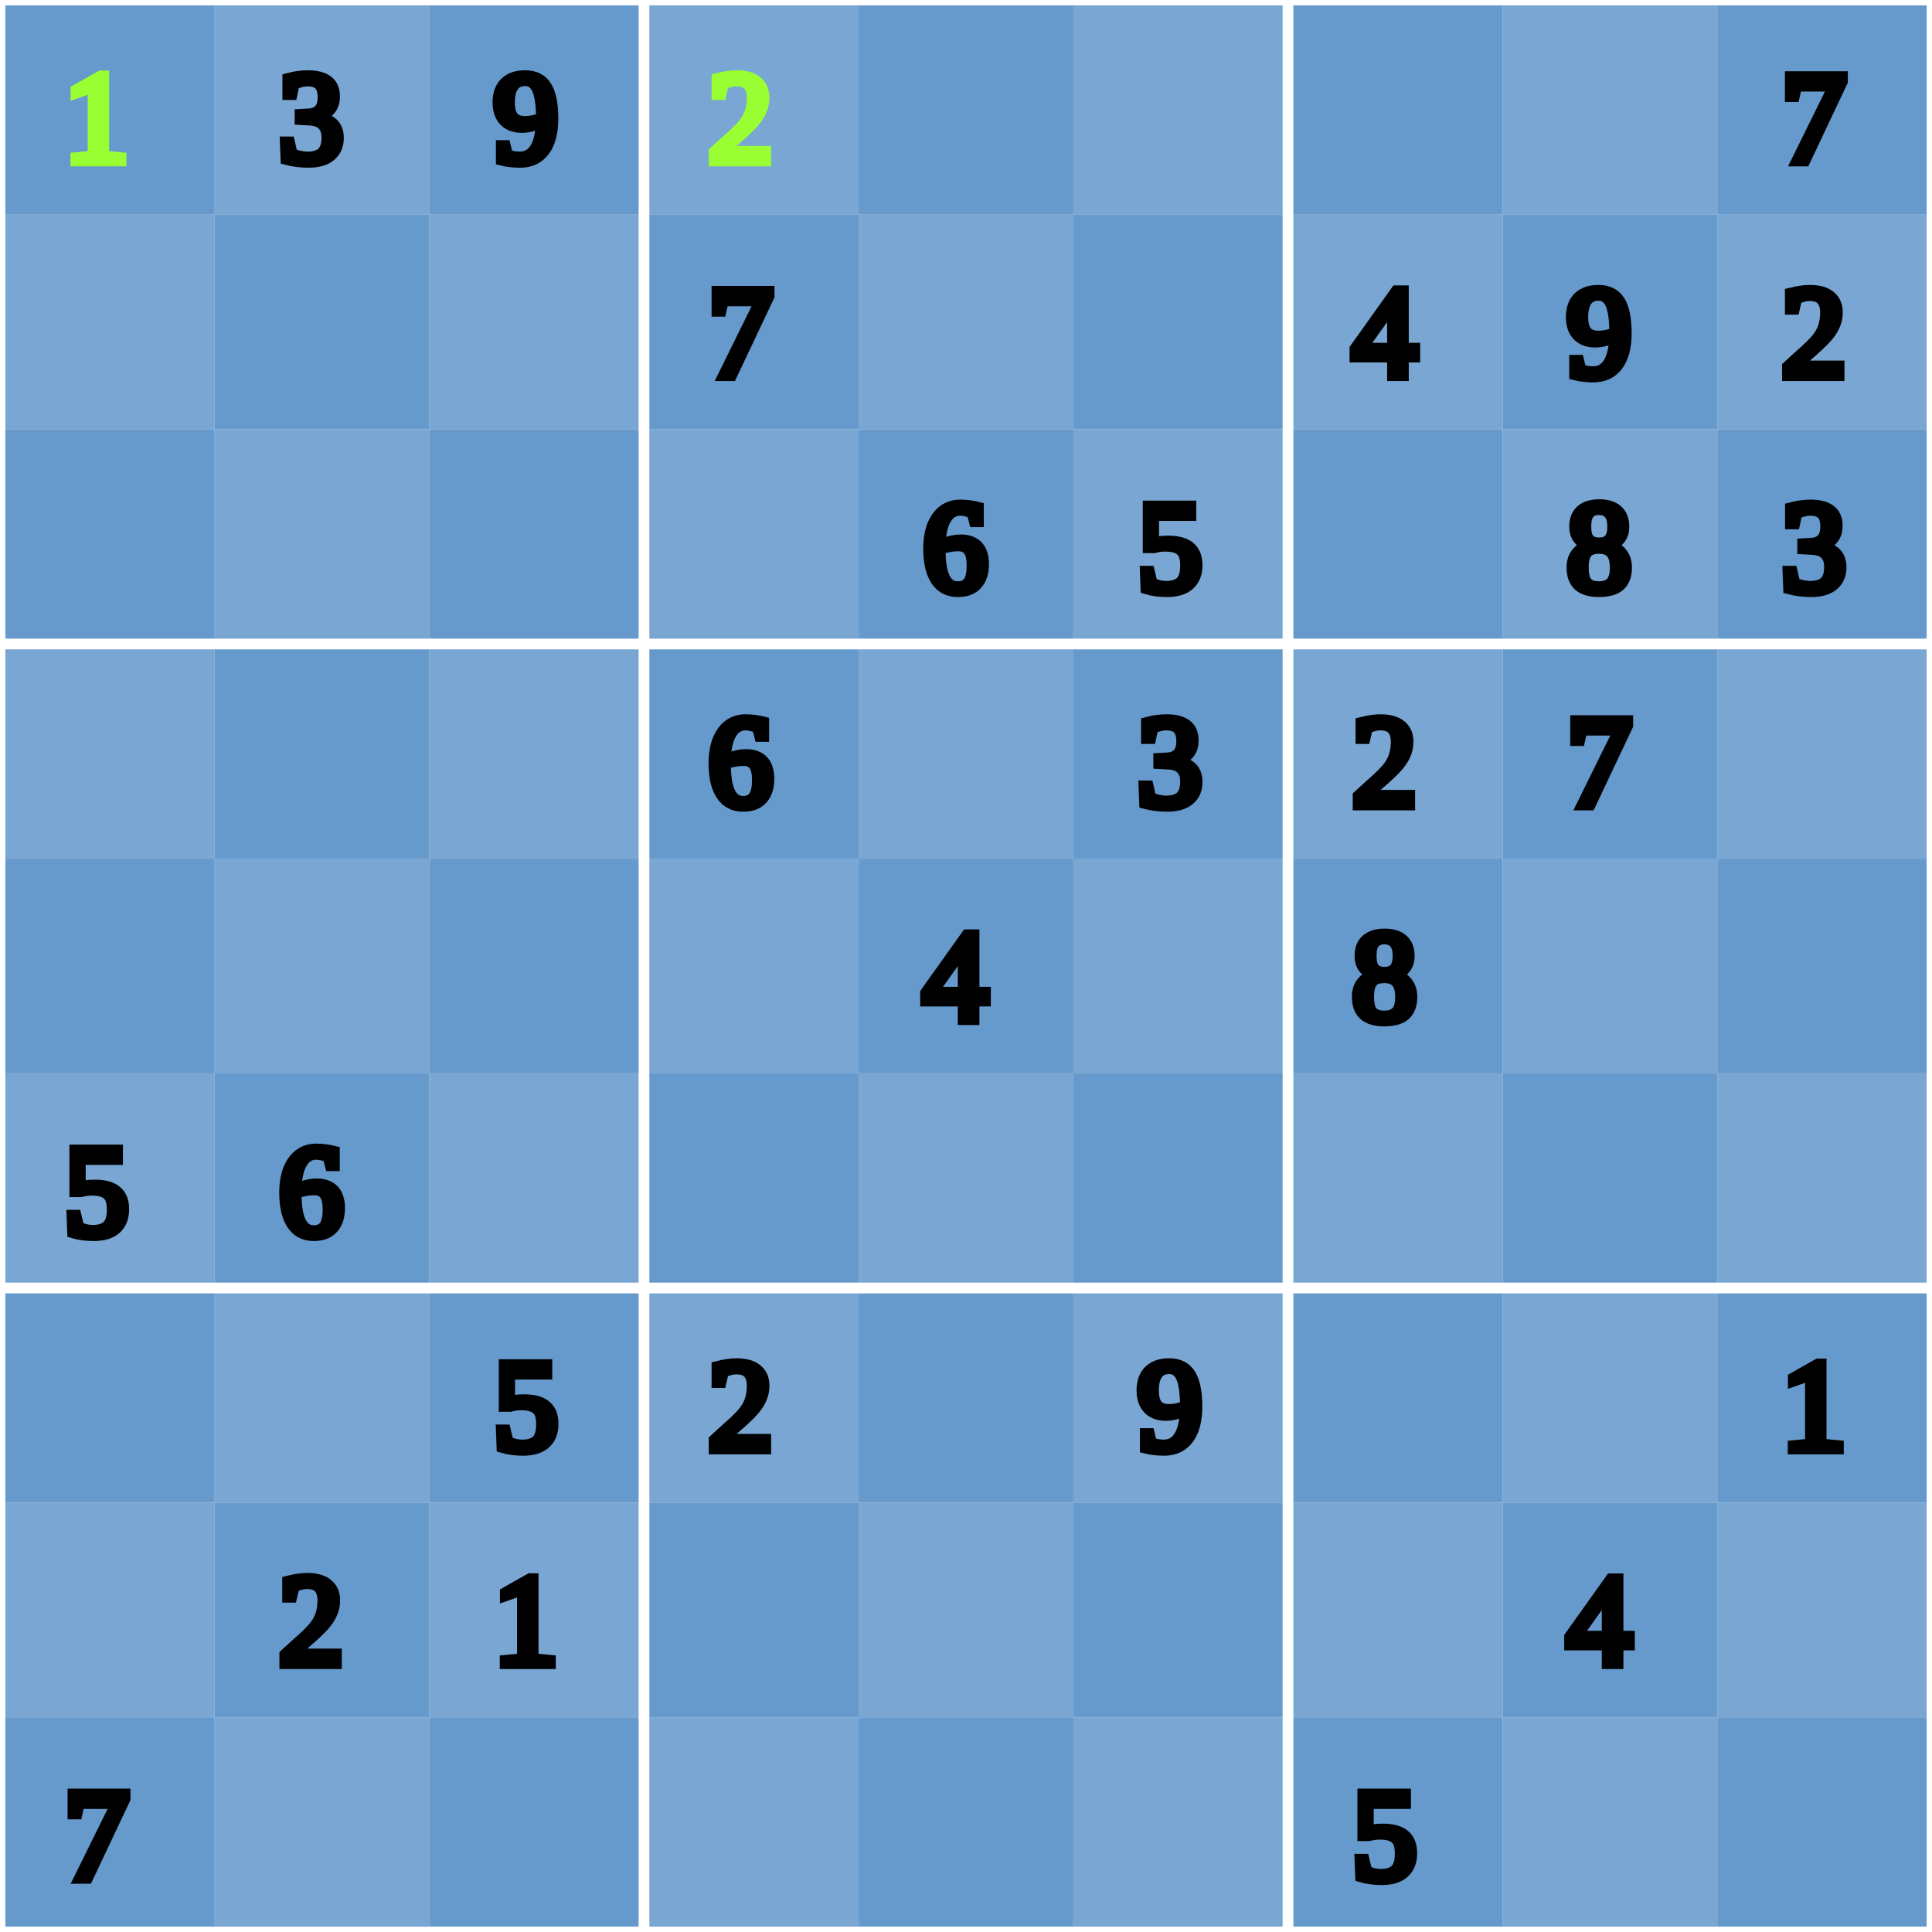
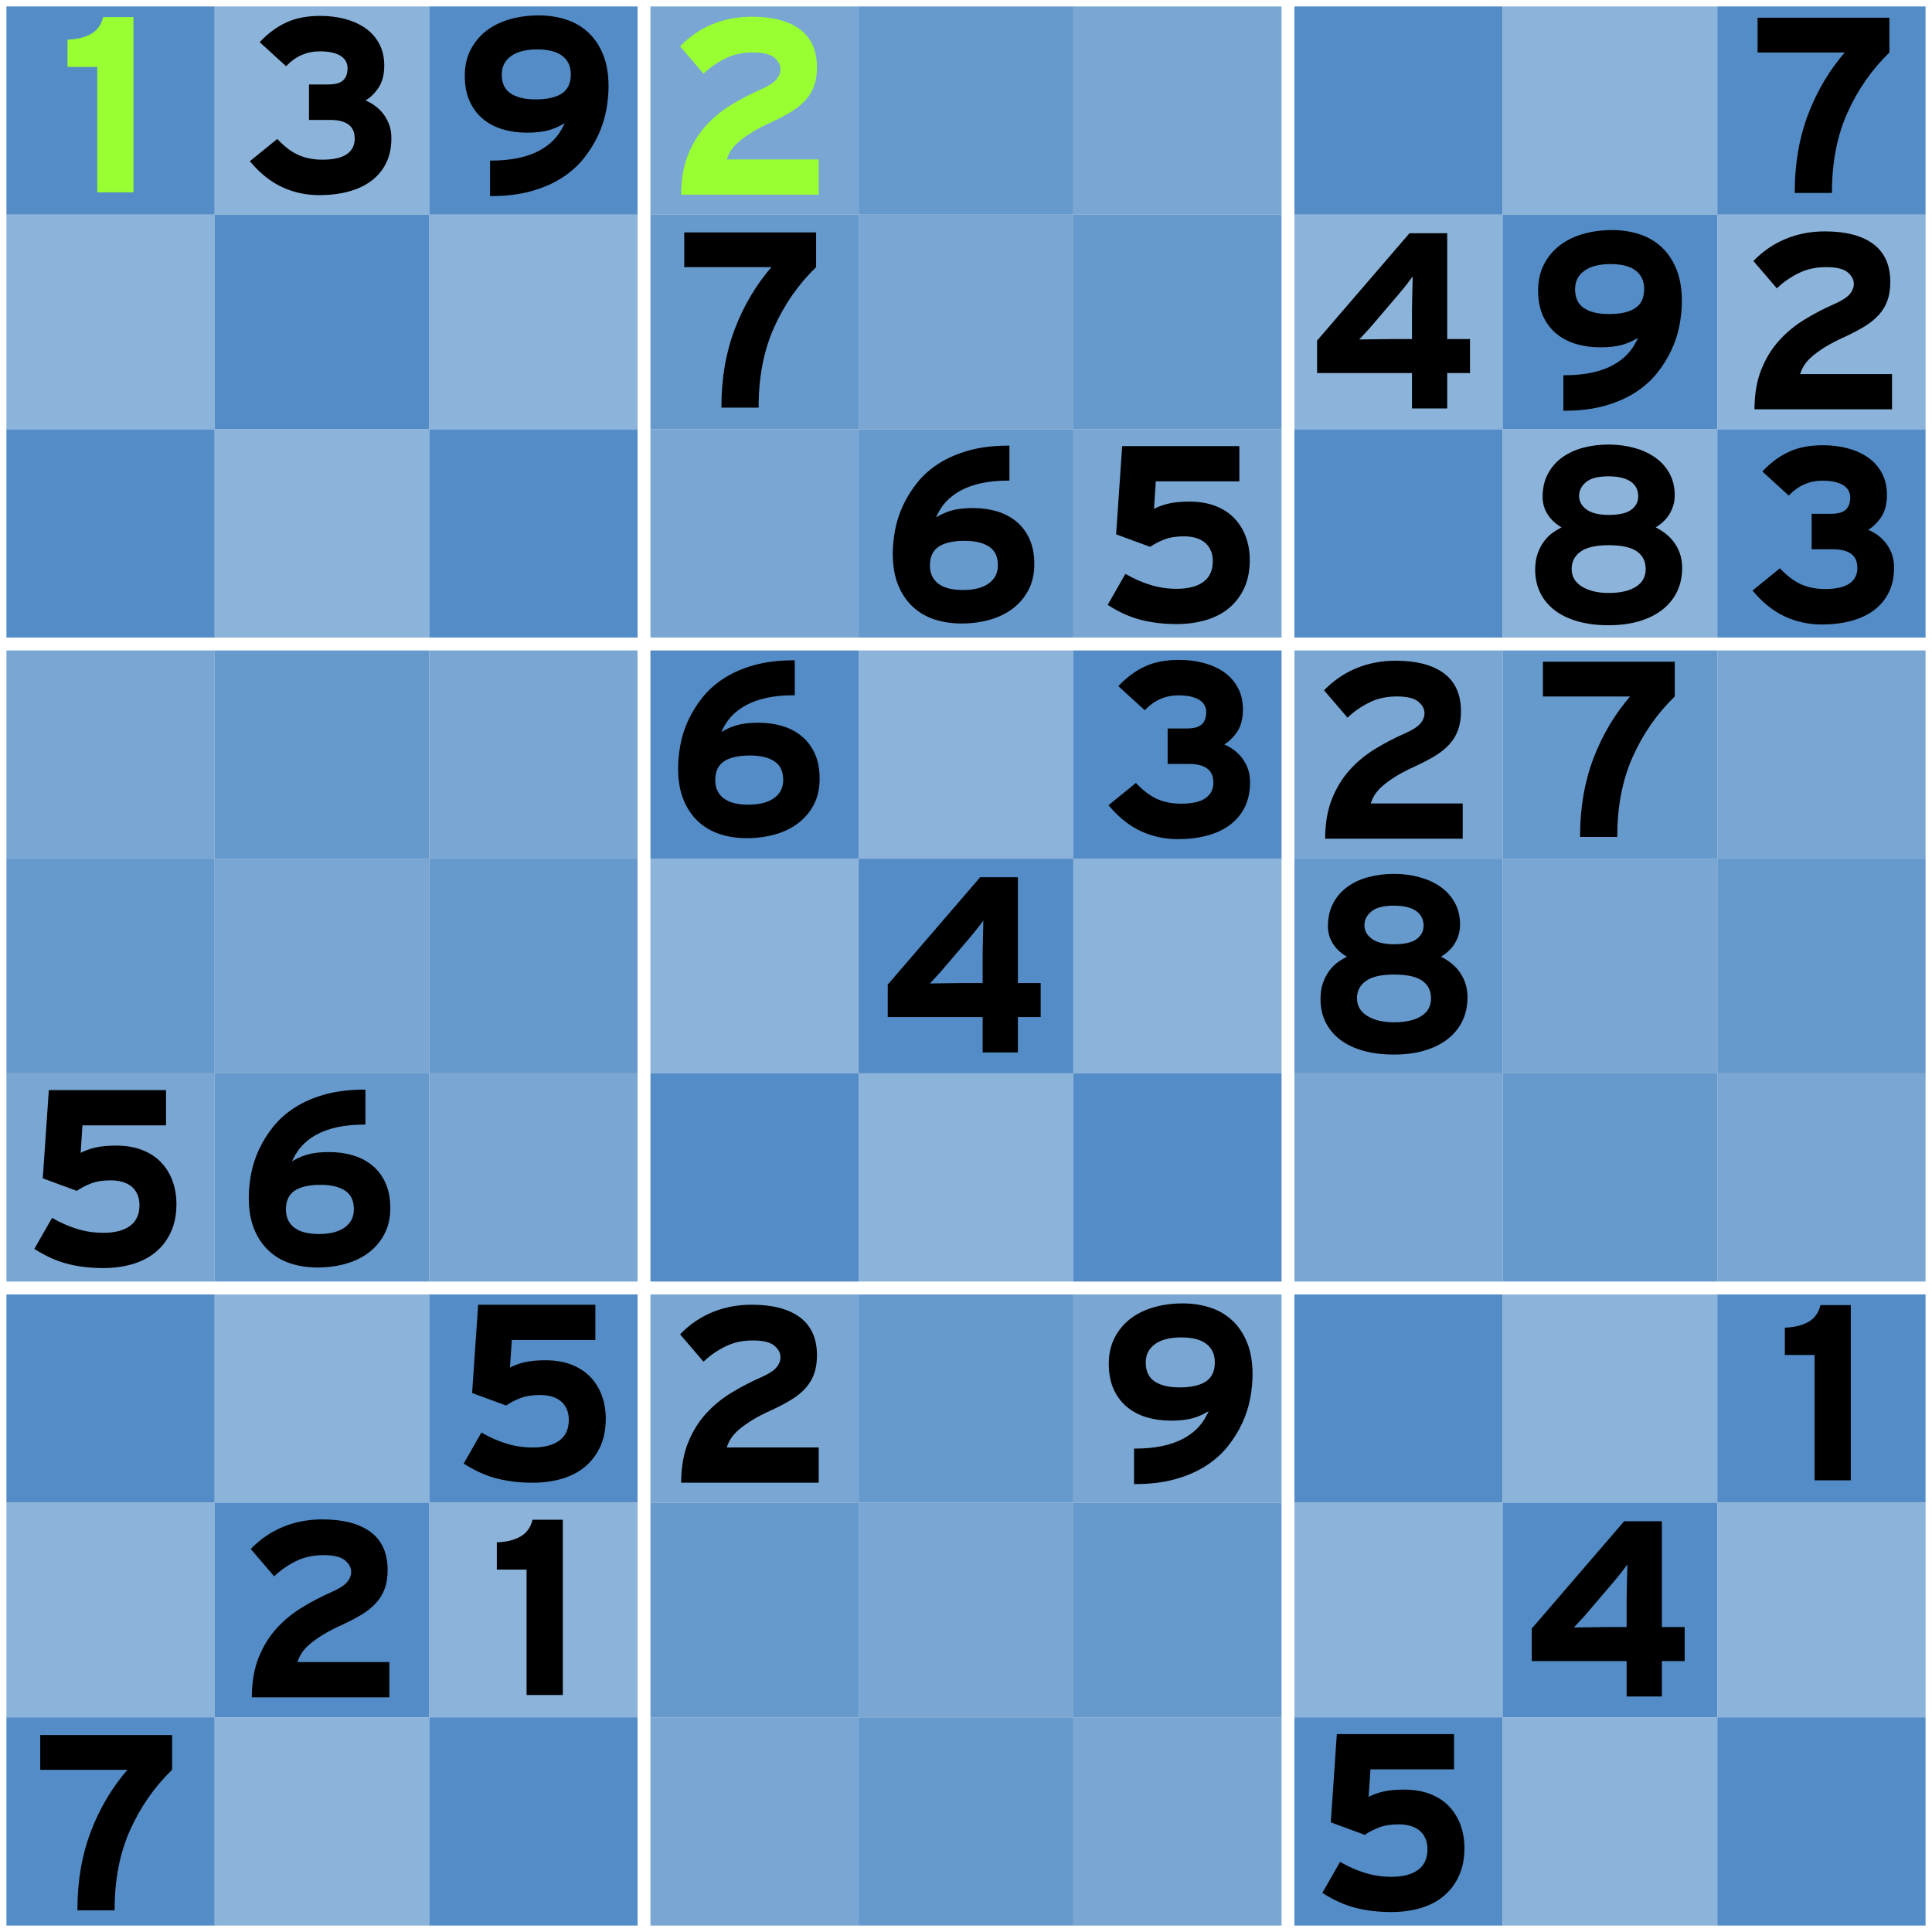
- <svg xmlns="http://www.w3.org/2000/svg" version="1.2" baseProfile="tiny" viewBox="0 0 180 180">
-   <defs />
-   <rect x="0" y="0" width="20" height="20" stroke="none" fill="#6699cc" />
-   <rect x="20" y="0" width="20" height="20" stroke="none" fill="#79a6d2" />
-   <rect x="40" y="0" width="20" height="20" stroke="none" fill="#6699cc" />
+ <svg xmlns="http://www.w3.org/2000/svg" xmlns:xlink="http://www.w3.org/1999/xlink" version="1.2" baseProfile="tiny" viewBox="0 0 180 180">
+   <defs>
+     <path id="num_1" d="M 45.856,98.014 V 27.928 H 29.236 v -14.266 c 5.447,-0.276 9.856,-1.43 13.226,-3.462 3.37,-2.032 5.564,-5.079 6.581,-9.143 H 65.11 V 98.014 Z" />
+     <path id="num_2" d="m 12.259,99.325 c 0.09,-8.31 1.359,-15.512 3.806,-21.606 2.447,-6.094 5.703,-11.403 9.766,-15.929 4.063,-4.526 8.773,-8.427 14.128,-11.704 5.355,-3.277 10.988,-6.209 16.897,-8.796 4.156,-1.846 7.019,-3.715 8.589,-5.609 1.57,-1.894 2.354,-3.901 2.354,-6.023 -6.3e-5,-2.494 -1.201,-4.757 -3.601,-6.788 -2.401,-2.032 -6.511,-3.048 -12.33,-3.048 -5.816,8e-5 -11.01,1.131 -15.58,3.394 -4.571,2.263 -8.564,5.01 -11.979,8.242 L 11.84,16.913 c 5.171,-5.264 11.081,-9.258 17.73,-11.981 6.649,-2.723 13.852,-4.085 21.61,-4.085 11.542,9e-5 20.429,2.309 26.661,6.926 6.232,4.617 9.348,11.588 9.348,20.913 -8.2e-5,3.88 -0.531,7.275 -1.591,10.183 -1.061,2.908 -2.631,5.516 -4.709,7.824 -2.078,2.308 -4.664,4.409 -7.756,6.302 -3.093,1.894 -6.717,3.81 -10.874,5.749 -4.34,1.939 -8.01,3.832 -11.011,5.679 -3.001,1.847 -5.518,3.648 -7.549,5.402 -2.032,1.754 -3.601,3.532 -4.709,5.332 -1.107,1.801 -1.892,3.624 -2.354,5.47 h 51.526 v 18.7 z" />
+     <path id="num_3" d="m 89.288,68.26 c -8.2e-5,5.222 -0.962,9.779 -2.885,13.672 -1.923,3.893 -4.625,7.145 -8.106,9.756 -3.48,2.611 -7.671,4.58 -12.571,5.908 -4.901,1.328 -10.328,1.992 -16.282,1.992 -7.238,0 -14.04,-1.466 -20.407,-4.397 C 22.67,92.26 16.785,87.589 11.381,81.179 L 25.945,69.359 c 4.031,4.216 8.016,7.17 11.955,8.865 3.939,1.694 8.382,2.541 13.33,2.541 6.321,0 10.992,-1.076 14.014,-3.229 3.022,-2.153 4.533,-5.152 4.533,-8.999 -6.3e-5,-3.757 -1.213,-6.529 -3.64,-8.315 -2.427,-1.786 -5.931,-2.679 -10.513,-2.68 H 44.223 V 38.718 h 10.303 c 4.031,5.9e-5 6.917,-0.824 8.657,-2.472 1.74,-1.648 2.61,-4.075 2.61,-7.282 -5.9e-5,-1.191 -0.275,-2.382 -0.824,-3.573 -0.549,-1.191 -1.443,-2.245 -2.679,-3.162 -1.237,-0.917 -2.886,-1.65 -4.946,-2.199 -2.06,-0.549 -4.603,-0.824 -7.628,-0.824 -7.235,8e-5 -13.509,2.702 -18.824,8.106 L 16.879,14.536 C 21.458,9.772 26.335,6.223 31.511,3.887 36.687,1.551 42.848,0.384 49.993,0.384 c 4.945,9.92e-5 9.548,0.572 13.808,1.717 4.26,1.145 7.994,2.84 11.2,5.084 3.206,2.245 5.725,5.084 7.556,8.519 1.831,3.434 2.747,7.396 2.747,11.886 -7.8e-5,5.222 -1.145,9.436 -3.434,12.643 -2.29,3.206 -4.854,5.542 -7.695,7.007 1.557,0.548 3.206,1.372 4.946,2.472 1.74,1.1 3.366,2.497 4.879,4.191 1.512,1.694 2.772,3.732 3.778,6.114 1.006,2.382 1.509,5.13 1.51,8.244 z" />
+     <path id="num_4" d="M 79.501,79.033 V 98.841 H 60.805 V 79.033 H 7.758 V 61.58 L 59.14,1.884 H 79.501 V 61.027 H 92.245 V 79.033 Z M 61.22,24.045 c -0.924,1.294 -2.195,2.979 -3.811,5.057 -1.616,2.078 -3.209,4.04 -4.779,5.886 L 38.783,51.195 c -0.741,0.921 -1.55,1.868 -2.426,2.838 -0.876,0.971 -1.73,1.894 -2.562,2.771 -0.831,0.876 -1.594,1.707 -2.287,2.492 -0.693,0.785 -1.316,1.455 -1.868,2.01 0.831,0 2.032,-0.023 3.601,-0.07 1.57,-0.046 3.3,-0.07 5.193,-0.07 1.892,0 3.762,-0.023 5.609,-0.07 1.847,-0.046 3.464,-0.07 4.85,-0.07 H 60.805 V 45.238 c -5.7e-5,-1.386 0.022,-3.095 0.068,-5.127 0.045,-2.032 0.091,-4.086 0.137,-6.163 0.046,-2.077 0.093,-4.015 0.139,-5.816 0.046,-1.801 0.07,-3.163 0.07,-4.087 z" />
+     <path id="num_5" d="m 89.13,64.034 c -8.5e-5,5.816 -0.993,10.917 -2.978,15.303 -1.985,4.386 -4.756,8.08 -8.312,11.081 -3.556,3.001 -7.828,5.24 -12.814,6.717 -4.986,1.477 -10.434,2.215 -16.343,2.215 -7.017,0 -13.549,-0.762 -19.598,-2.285 -6.049,-1.523 -12.119,-4.223 -18.212,-8.101 l 9.418,-16.485 c 4.523,2.587 9.139,4.596 13.849,6.027 4.71,1.432 9.558,2.147 14.543,2.147 6.65,0 11.775,-1.339 15.375,-4.018 3.6,-2.678 5.4,-6.65 5.4,-11.914 -6.6e-5,-2.491 -0.438,-4.66 -1.315,-6.507 -0.876,-1.847 -2.054,-3.348 -3.532,-4.502 -1.478,-1.154 -3.21,-2.008 -5.195,-2.562 -1.985,-0.554 -4.132,-0.831 -6.44,-0.831 -4.433,0 -8.15,0.577 -11.151,1.731 -3.001,1.154 -5.656,2.516 -7.963,4.085 L 15.442,49.35 18.765,0.872 H 83.309 V 19.572 H 36.632 l -1.107,16.76 c 2.68,-1.477 5.589,-2.585 8.729,-3.324 3.139,-0.74 7.017,-1.109 11.632,-1.11 5.45,7e-5 10.252,0.808 14.407,2.424 4.155,1.616 7.618,3.879 10.388,6.788 2.77,2.91 4.871,6.326 6.302,10.25 1.431,3.924 2.147,8.149 2.147,12.674 z" />
+     <path id="num_6" d="m 88.681,66.32 c -8.5e-5,5.361 -1.045,10.065 -3.135,14.11 -2.09,4.045 -4.93,7.454 -8.52,10.226 -3.59,2.772 -7.84,4.862 -12.747,6.27 -4.908,1.408 -10.178,2.111 -15.811,2.111 -5.364,0 -10.341,-0.75 -14.929,-2.249 C 28.949,95.289 24.95,92.949 21.542,89.768 18.133,86.587 15.452,82.588 13.498,77.772 11.544,72.955 10.567,67.184 10.567,60.458 c -6e-6,-4.18 0.432,-8.565 1.296,-13.155 0.864,-4.59 2.318,-9.089 4.362,-13.496 2.044,-4.407 4.68,-8.633 7.907,-12.679 3.227,-4.045 7.226,-7.59 11.996,-10.634 C 40.898,7.451 46.465,5.043 52.827,3.271 59.19,1.498 66.506,0.612 74.777,0.612 v 18.538 c -11.089,7.8e-5 -20.109,1.886 -27.061,5.658 -6.952,3.772 -11.791,9.339 -14.517,16.7 3.09,-2.088 6.27,-3.61 9.542,-4.564 3.271,-0.954 7.36,-1.431 12.267,-1.431 4.726,5.9e-5 9.135,0.613 13.226,1.839 4.091,1.226 7.658,3.111 10.702,5.656 3.044,2.545 5.429,5.749 7.156,9.612 1.726,3.864 2.59,8.43 2.59,13.7 z m -19.358,0.682 c -6.5e-5,-4.909 -1.682,-8.499 -5.044,-10.771 -3.363,-2.272 -8.043,-3.407 -14.039,-3.407 -6.546,9.9e-5 -11.5,1.136 -14.863,3.407 -3.363,2.272 -5.044,5.908 -5.044,10.908 -2.6e-5,4.452 1.591,7.928 4.772,10.428 3.181,2.5 7.907,3.751 14.178,3.751 6.362,0 11.293,-1.272 14.792,-3.817 3.499,-2.545 5.248,-6.044 5.248,-10.499 z          /&gt;" />
+     <path id="num_7" d="m 86.711,20.111 c -9.88,9.604 -17.705,20.869 -23.476,33.796 -5.771,12.927 -8.657,27.747 -8.657,44.461 H 34.77 c -2.9e-5,-15.789 2.493,-30.239 7.48,-43.351 4.986,-13.112 12.004,-24.839 21.052,-35.181 H 13.995 V 1.411 h 72.715 z" />
+     <path id="num_8" d="m 90.836,68.429 c -8.6e-5,4.895 -0.946,9.282 -2.838,13.16 -1.892,3.879 -4.593,7.18 -8.103,9.904 -3.51,2.724 -7.758,4.824 -12.744,6.3 -4.986,1.477 -10.619,2.215 -16.897,2.215 -6.278,0 -11.911,-0.693 -16.897,-2.078 -4.986,-1.385 -9.234,-3.393 -12.742,-6.023 -3.508,-2.631 -6.209,-5.839 -8.103,-9.625 -1.894,-3.786 -2.84,-8.08 -2.84,-12.881 -5e-6,-3.325 0.462,-6.28 1.386,-8.866 0.924,-2.585 2.101,-4.824 3.532,-6.716 1.43,-1.892 3.069,-3.485 4.916,-4.779 1.847,-1.293 3.694,-2.356 5.539,-3.187 -3.508,-1.846 -6.255,-4.246 -8.24,-7.201 -1.985,-2.955 -2.978,-6.232 -2.978,-9.834 -9e-6,-4.802 0.947,-9.003 2.84,-12.605 1.894,-3.601 4.479,-6.602 7.756,-9.003 3.277,-2.401 7.132,-4.201 11.565,-5.402 4.433,-1.2 9.188,-1.801 14.266,-1.801 4.802,10e-5 9.396,0.577 13.782,1.731 4.386,1.154 8.264,2.886 11.635,5.195 3.37,2.309 6.048,5.218 8.033,8.726 1.985,3.508 2.978,7.617 2.978,12.326 -8.3e-5,3.508 -0.924,6.832 -2.771,9.971 -1.847,3.139 -4.663,5.771 -8.447,7.896 1.846,0.831 3.692,1.916 5.539,3.255 1.847,1.339 3.486,2.908 4.918,4.709 1.431,1.801 2.609,3.925 3.532,6.372 0.923,2.447 1.384,5.194 1.384,8.24 z M 67.292,28.401 c -6.2e-5,-1.57 -0.3,-3.047 -0.9,-4.432 -0.6,-1.385 -1.547,-2.608 -2.84,-3.669 -1.293,-1.061 -3.048,-1.915 -5.265,-2.562 -2.216,-0.647 -4.894,-0.97 -8.033,-0.97 -6.002,8e-5 -10.342,1.131 -13.019,3.394 -2.677,2.263 -4.016,4.964 -4.016,8.103 -2.9e-5,3.139 1.431,5.77 4.292,7.894 2.862,2.123 7.109,3.185 12.742,3.185 6.002,6e-5 10.342,-1.016 13.021,-3.048 2.678,-2.032 4.018,-4.664 4.018,-7.896 z m 4.155,40.722 c -6.7e-5,-4.433 -1.685,-7.849 -5.055,-10.25 -3.37,-2.401 -8.75,-3.601 -16.138,-3.601 -7.293,10e-5 -12.648,1.247 -16.064,3.741 -3.417,2.494 -5.125,5.818 -5.125,9.971 -2.4e-5,4.433 1.985,7.873 5.956,10.32 3.97,2.447 9.048,3.671 15.234,3.671 6.65,0 11.845,-1.2 15.585,-3.601 3.739,-2.401 5.609,-5.818 5.609,-10.25 z" />
+     <path id="num_9" d="m 90.681,39.308 c -8.5e-5,4.25 -0.439,8.705 -1.317,13.368 -0.878,4.662 -2.355,9.233 -4.432,13.712 -2.077,4.479 -4.755,8.773 -8.033,12.882 -3.279,4.109 -7.341,7.709 -12.188,10.802 -4.847,3.093 -10.502,5.539 -16.967,7.34 -6.464,1.801 -13.898,2.701 -22.301,2.701 v -18.835 c 11.266,0 20.431,-1.916 27.496,-5.749 7.065,-3.832 11.982,-9.488 14.752,-16.967 -3.142,2.125 -6.375,3.672 -9.699,4.641 -3.324,0.969 -7.478,1.454 -12.463,1.454 -4.802,0 -9.28,-0.623 -13.435,-1.87 -4.155,-1.247 -7.78,-3.163 -10.874,-5.749 -3.094,-2.585 -5.518,-5.84 -7.272,-9.764 -1.754,-3.924 -2.631,-8.564 -2.631,-13.921 -6e-6,-5.354 1.062,-10.109 3.185,-14.264 2.123,-4.155 5.009,-7.641 8.657,-10.457 C 26.806,5.815 31.123,3.691 36.11,2.259 41.096,0.828 46.452,0.112 52.178,0.112 c 5.354,1e-4 10.385,0.762 15.094,2.285 4.709,1.523 8.795,3.901 12.258,7.133 3.463,3.232 6.187,7.318 8.173,12.258 1.985,4.94 2.978,10.78 2.978,17.52 z M 70.599,32.524 c -6.5e-5,-4.526 -1.616,-8.058 -4.848,-10.597 -3.232,-2.539 -8.034,-3.808 -14.405,-3.808 -6.464,8e-5 -11.474,1.293 -15.029,3.878 -3.555,2.586 -5.332,6.14 -5.332,10.662 -2.6e-5,4.988 1.708,8.636 5.125,10.943 3.417,2.308 8.173,3.462 14.268,3.462 6.647,5e-5 11.68,-1.154 15.096,-3.462 3.417,-2.308 5.125,-6.001 5.125,-11.079 z" />
+   </defs>
+   <rect x="0" y="0" width="20" height="20" stroke="none" fill="#538cc6" />
+   <rect x="20" y="0" width="20" height="20" stroke="none" fill="#8cb3d9" />
+   <rect x="40" y="0" width="20" height="20" stroke="none" fill="#538cc6" />
  <rect x="60" y="0" width="20" height="20" stroke="none" fill="#79a6d2" />
  <rect x="80" y="0" width="20" height="20" stroke="none" fill="#6699cc" />
  <rect x="100" y="0" width="20" height="20" stroke="none" fill="#79a6d2" />
-   <rect x="120" y="0" width="20" height="20" stroke="none" fill="#6699cc" />
-   <rect x="140" y="0" width="20" height="20" stroke="none" fill="#79a6d2" />
-   <rect x="160" y="0" width="20" height="20" stroke="none" fill="#6699cc" />
-   <rect x="0" y="20" width="20" height="20" stroke="none" fill="#79a6d2" />
-   <rect x="20" y="20" width="20" height="20" stroke="none" fill="#6699cc" />
-   <rect x="40" y="20" width="20" height="20" stroke="none" fill="#79a6d2" />
+   <rect x="120" y="0" width="20" height="20" stroke="none" fill="#538cc6" />
+   <rect x="140" y="0" width="20" height="20" stroke="none" fill="#8cb3d9" />
+   <rect x="160" y="0" width="20" height="20" stroke="none" fill="#538cc6" />
+   <rect x="0" y="20" width="20" height="20" stroke="none" fill="#8cb3d9" />
+   <rect x="20" y="20" width="20" height="20" stroke="none" fill="#538cc6" />
+   <rect x="40" y="20" width="20" height="20" stroke="none" fill="#8cb3d9" />
  <rect x="60" y="20" width="20" height="20" stroke="none" fill="#6699cc" />
  <rect x="80" y="20" width="20" height="20" stroke="none" fill="#79a6d2" />
  <rect x="100" y="20" width="20" height="20" stroke="none" fill="#6699cc" />
-   <rect x="120" y="20" width="20" height="20" stroke="none" fill="#79a6d2" />
-   <rect x="140" y="20" width="20" height="20" stroke="none" fill="#6699cc" />
-   <rect x="160" y="20" width="20" height="20" stroke="none" fill="#79a6d2" />
-   <rect x="0" y="40" width="20" height="20" stroke="none" fill="#6699cc" />
-   <rect x="20" y="40" width="20" height="20" stroke="none" fill="#79a6d2" />
-   <rect x="40" y="40" width="20" height="20" stroke="none" fill="#6699cc" />
+   <rect x="120" y="20" width="20" height="20" stroke="none" fill="#8cb3d9" />
+   <rect x="140" y="20" width="20" height="20" stroke="none" fill="#538cc6" />
+   <rect x="160" y="20" width="20" height="20" stroke="none" fill="#8cb3d9" />
+   <rect x="0" y="40" width="20" height="20" stroke="none" fill="#538cc6" />
+   <rect x="20" y="40" width="20" height="20" stroke="none" fill="#8cb3d9" />
+   <rect x="40" y="40" width="20" height="20" stroke="none" fill="#538cc6" />
  <rect x="60" y="40" width="20" height="20" stroke="none" fill="#79a6d2" />
  <rect x="80" y="40" width="20" height="20" stroke="none" fill="#6699cc" />
  <rect x="100" y="40" width="20" height="20" stroke="none" fill="#79a6d2" />
-   <rect x="120" y="40" width="20" height="20" stroke="none" fill="#6699cc" />
-   <rect x="140" y="40" width="20" height="20" stroke="none" fill="#79a6d2" />
-   <rect x="160" y="40" width="20" height="20" stroke="none" fill="#6699cc" />
+   <rect x="120" y="40" width="20" height="20" stroke="none" fill="#538cc6" />
+   <rect x="140" y="40" width="20" height="20" stroke="none" fill="#8cb3d9" />
+   <rect x="160" y="40" width="20" height="20" stroke="none" fill="#538cc6" />
  <rect x="0" y="60" width="20" height="20" stroke="none" fill="#79a6d2" />
  <rect x="20" y="60" width="20" height="20" stroke="none" fill="#6699cc" />
  <rect x="40" y="60" width="20" height="20" stroke="none" fill="#79a6d2" />
-   <rect x="60" y="60" width="20" height="20" stroke="none" fill="#6699cc" />
-   <rect x="80" y="60" width="20" height="20" stroke="none" fill="#79a6d2" />
-   <rect x="100" y="60" width="20" height="20" stroke="none" fill="#6699cc" />
+   <rect x="60" y="60" width="20" height="20" stroke="none" fill="#538cc6" />
+   <rect x="80" y="60" width="20" height="20" stroke="none" fill="#8cb3d9" />
+   <rect x="100" y="60" width="20" height="20" stroke="none" fill="#538cc6" />
  <rect x="120" y="60" width="20" height="20" stroke="none" fill="#79a6d2" />
  <rect x="140" y="60" width="20" height="20" stroke="none" fill="#6699cc" />
  <rect x="160" y="60" width="20" height="20" stroke="none" fill="#79a6d2" />
  <rect x="0" y="80" width="20" height="20" stroke="none" fill="#6699cc" />
  <rect x="20" y="80" width="20" height="20" stroke="none" fill="#79a6d2" />
  <rect x="40" y="80" width="20" height="20" stroke="none" fill="#6699cc" />
-   <rect x="60" y="80" width="20" height="20" stroke="none" fill="#79a6d2" />
-   <rect x="80" y="80" width="20" height="20" stroke="none" fill="#6699cc" />
-   <rect x="100" y="80" width="20" height="20" stroke="none" fill="#79a6d2" />
+   <rect x="60" y="80" width="20" height="20" stroke="none" fill="#8cb3d9" />
+   <rect x="80" y="80" width="20" height="20" stroke="none" fill="#538cc6" />
+   <rect x="100" y="80" width="20" height="20" stroke="none" fill="#8cb3d9" />
  <rect x="120" y="80" width="20" height="20" stroke="none" fill="#6699cc" />
  <rect x="140" y="80" width="20" height="20" stroke="none" fill="#79a6d2" />
  <rect x="160" y="80" width="20" height="20" stroke="none" fill="#6699cc" />
  <rect x="0" y="100" width="20" height="20" stroke="none" fill="#79a6d2" />
  <rect x="20" y="100" width="20" height="20" stroke="none" fill="#6699cc" />
  <rect x="40" y="100" width="20" height="20" stroke="none" fill="#79a6d2" />
-   <rect x="60" y="100" width="20" height="20" stroke="none" fill="#6699cc" />
-   <rect x="80" y="100" width="20" height="20" stroke="none" fill="#79a6d2" />
-   <rect x="100" y="100" width="20" height="20" stroke="none" fill="#6699cc" />
+   <rect x="60" y="100" width="20" height="20" stroke="none" fill="#538cc6" />
+   <rect x="80" y="100" width="20" height="20" stroke="none" fill="#8cb3d9" />
+   <rect x="100" y="100" width="20" height="20" stroke="none" fill="#538cc6" />
  <rect x="120" y="100" width="20" height="20" stroke="none" fill="#79a6d2" />
  <rect x="140" y="100" width="20" height="20" stroke="none" fill="#6699cc" />
  <rect x="160" y="100" width="20" height="20" stroke="none" fill="#79a6d2" />
-   <rect x="0" y="120" width="20" height="20" stroke="none" fill="#6699cc" />
-   <rect x="20" y="120" width="20" height="20" stroke="none" fill="#79a6d2" />
-   <rect x="40" y="120" width="20" height="20" stroke="none" fill="#6699cc" />
+   <rect x="0" y="120" width="20" height="20" stroke="none" fill="#538cc6" />
+   <rect x="20" y="120" width="20" height="20" stroke="none" fill="#8cb3d9" />
+   <rect x="40" y="120" width="20" height="20" stroke="none" fill="#538cc6" />
  <rect x="60" y="120" width="20" height="20" stroke="none" fill="#79a6d2" />
  <rect x="80" y="120" width="20" height="20" stroke="none" fill="#6699cc" />
  <rect x="100" y="120" width="20" height="20" stroke="none" fill="#79a6d2" />
-   <rect x="120" y="120" width="20" height="20" stroke="none" fill="#6699cc" />
-   <rect x="140" y="120" width="20" height="20" stroke="none" fill="#79a6d2" />
-   <rect x="160" y="120" width="20" height="20" stroke="none" fill="#6699cc" />
-   <rect x="0" y="140" width="20" height="20" stroke="none" fill="#79a6d2" />
-   <rect x="20" y="140" width="20" height="20" stroke="none" fill="#6699cc" />
-   <rect x="40" y="140" width="20" height="20" stroke="none" fill="#79a6d2" />
+   <rect x="120" y="120" width="20" height="20" stroke="none" fill="#538cc6" />
+   <rect x="140" y="120" width="20" height="20" stroke="none" fill="#8cb3d9" />
+   <rect x="160" y="120" width="20" height="20" stroke="none" fill="#538cc6" />
+   <rect x="0" y="140" width="20" height="20" stroke="none" fill="#8cb3d9" />
+   <rect x="20" y="140" width="20" height="20" stroke="none" fill="#538cc6" />
+   <rect x="40" y="140" width="20" height="20" stroke="none" fill="#8cb3d9" />
  <rect x="60" y="140" width="20" height="20" stroke="none" fill="#6699cc" />
  <rect x="80" y="140" width="20" height="20" stroke="none" fill="#79a6d2" />
  <rect x="100" y="140" width="20" height="20" stroke="none" fill="#6699cc" />
-   <rect x="120" y="140" width="20" height="20" stroke="none" fill="#79a6d2" />
-   <rect x="140" y="140" width="20" height="20" stroke="none" fill="#6699cc" />
-   <rect x="160" y="140" width="20" height="20" stroke="none" fill="#79a6d2" />
-   <rect x="0" y="160" width="20" height="20" stroke="none" fill="#6699cc" />
-   <rect x="20" y="160" width="20" height="20" stroke="none" fill="#79a6d2" />
-   <rect x="40" y="160" width="20" height="20" stroke="none" fill="#6699cc" />
+   <rect x="120" y="140" width="20" height="20" stroke="none" fill="#8cb3d9" />
+   <rect x="140" y="140" width="20" height="20" stroke="none" fill="#538cc6" />
+   <rect x="160" y="140" width="20" height="20" stroke="none" fill="#8cb3d9" />
+   <rect x="0" y="160" width="20" height="20" stroke="none" fill="#538cc6" />
+   <rect x="20" y="160" width="20" height="20" stroke="none" fill="#8cb3d9" />
+   <rect x="40" y="160" width="20" height="20" stroke="none" fill="#538cc6" />
  <rect x="60" y="160" width="20" height="20" stroke="none" fill="#79a6d2" />
  <rect x="80" y="160" width="20" height="20" stroke="none" fill="#6699cc" />
  <rect x="100" y="160" width="20" height="20" stroke="none" fill="#79a6d2" />
-   <rect x="120" y="160" width="20" height="20" stroke="none" fill="#6699cc" />
-   <rect x="140" y="160" width="20" height="20" stroke="none" fill="#79a6d2" />
-   <rect x="160" y="160" width="20" height="20" stroke="none" fill="#6699cc" />
-   <line x1="0" y1="0" x2="0" y2="180" stroke="white" stroke-width="1" stroke-linecap="butt" />
-   <line x1="60" y1="0" x2="60" y2="180" stroke="white" stroke-width="1" stroke-linecap="butt" />
-   <line x1="120" y1="0" x2="120" y2="180" stroke="white" stroke-width="1" stroke-linecap="butt" />
-   <line x1="180" y1="0" x2="180" y2="180" stroke="white" stroke-width="1" stroke-linecap="butt" />
-   <line x1="0" y1="0" x2="180" y2="0" stroke="white" stroke-width="1" stroke-linecap="butt" />
-   <line x1="0" y1="60" x2="180" y2="60" stroke="white" stroke-width="1" stroke-linecap="butt" />
-   <line x1="0" y1="120" x2="180" y2="120" stroke="white" stroke-width="1" stroke-linecap="butt" />
-   <line x1="0" y1="180" x2="180" y2="180" stroke="white" stroke-width="1" stroke-linecap="butt" />
-   <text x="6" y="115" stroke="black" fill="black">5</text>
-   <text x="6" y="175" stroke="black" fill="black">7</text>
-   <text x="26" y="15" stroke="black" fill="black">3</text>
-   <text x="26" y="115" stroke="black" fill="black">6</text>
-   <text x="26" y="155" stroke="black" fill="black">2</text>
-   <text x="46" y="15" stroke="black" fill="black">9</text>
-   <text x="46" y="135" stroke="black" fill="black">5</text>
-   <text x="46" y="155" stroke="black" fill="black">1</text>
-   <text x="66" y="35" stroke="black" fill="black">7</text>
-   <text x="66" y="75" stroke="black" fill="black">6</text>
-   <text x="66" y="135" stroke="black" fill="black">2</text>
-   <text x="86" y="55" stroke="black" fill="black">6</text>
-   <text x="86" y="95" stroke="black" fill="black">4</text>
-   <text x="106" y="55" stroke="black" fill="black">5</text>
-   <text x="106" y="75" stroke="black" fill="black">3</text>
-   <text x="106" y="135" stroke="black" fill="black">9</text>
-   <text x="126" y="35" stroke="black" fill="black">4</text>
-   <text x="126" y="75" stroke="black" fill="black">2</text>
-   <text x="126" y="95" stroke="black" fill="black">8</text>
-   <text x="126" y="175" stroke="black" fill="black">5</text>
-   <text x="146" y="35" stroke="black" fill="black">9</text>
-   <text x="146" y="55" stroke="black" fill="black">8</text>
-   <text x="146" y="75" stroke="black" fill="black">7</text>
-   <text x="146" y="155" stroke="black" fill="black">4</text>
-   <text x="166" y="15" stroke="black" fill="black">7</text>
-   <text x="166" y="35" stroke="black" fill="black">2</text>
-   <text x="166" y="55" stroke="black" fill="black">3</text>
-   <text x="166" y="135" stroke="black" fill="black">1</text>
-   <text x="6" y="15" stroke="#99ff33" fill="#99ff33">1</text>
-   <text x="66" y="15" stroke="#99ff33" fill="#99ff33">2</text>
+   <rect x="120" y="160" width="20" height="20" stroke="none" fill="#538cc6" />
+   <rect x="140" y="160" width="20" height="20" stroke="none" fill="#8cb3d9" />
+   <rect x="160" y="160" width="20" height="20" stroke="none" fill="#538cc6" />
+   <line x1="0" y1="0" x2="0" y2="180" stroke="white" stroke-width="1.2" stroke-linecap="butt" />
+   <line x1="60" y1="0" x2="60" y2="180" stroke="white" stroke-width="1.2" stroke-linecap="butt" />
+   <line x1="120" y1="0" x2="120" y2="180" stroke="white" stroke-width="1.2" stroke-linecap="butt" />
+   <line x1="180" y1="0" x2="180" y2="180" stroke="white" stroke-width="1.2" stroke-linecap="butt" />
+   <line x1="0" y1="0" x2="180" y2="0" stroke="white" stroke-width="1.2" stroke-linecap="butt" />
+   <line x1="0" y1="60" x2="180" y2="60" stroke="white" stroke-width="1.2" stroke-linecap="butt" />
+   <line x1="0" y1="120" x2="180" y2="120" stroke="white" stroke-width="1.2" stroke-linecap="butt" />
+   <line x1="0" y1="180" x2="180" y2="180" stroke="white" stroke-width="1.2" stroke-linecap="butt" />
+   <use href="#num_5" xlink:href="#num_5" transform="translate(1.5,101.5) scale(0.1666667)" stroke="black" fill="black" />
+   <use href="#num_7" xlink:href="#num_7" transform="translate(1.5,161.5) scale(0.1666667)" stroke="black" fill="black" />
+   <use href="#num_3" xlink:href="#num_3" transform="translate(21.5,1.5) scale(0.1666667)" stroke="black" fill="black" />
+   <use href="#num_6" xlink:href="#num_6" transform="translate(21.5,101.5) scale(0.1666667)" stroke="black" fill="black" />
+   <use href="#num_2" xlink:href="#num_2" transform="translate(21.5,141.5) scale(0.1666667)" stroke="black" fill="black" />
+   <use href="#num_9" xlink:href="#num_9" transform="translate(41.5,1.5) scale(0.1666667)" stroke="black" fill="black" />
+   <use href="#num_5" xlink:href="#num_5" transform="translate(41.5,121.5) scale(0.1666667)" stroke="black" fill="black" />
+   <use href="#num_1" xlink:href="#num_1" transform="translate(41.5,141.5) scale(0.1666667)" stroke="black" fill="black" />
+   <use href="#num_7" xlink:href="#num_7" transform="translate(61.5,21.5) scale(0.1666667)" stroke="black" fill="black" />
+   <use href="#num_6" xlink:href="#num_6" transform="translate(61.5,61.5) scale(0.1666667)" stroke="black" fill="black" />
+   <use href="#num_2" xlink:href="#num_2" transform="translate(61.5,121.5) scale(0.1666667)" stroke="black" fill="black" />
+   <use href="#num_6" xlink:href="#num_6" transform="translate(81.5,41.5) scale(0.1666667)" stroke="black" fill="black" />
+   <use href="#num_4" xlink:href="#num_4" transform="translate(81.5,81.5) scale(0.1666667)" stroke="black" fill="black" />
+   <use href="#num_5" xlink:href="#num_5" transform="translate(101.5,41.5) scale(0.1666667)" stroke="black" fill="black" />
+   <use href="#num_3" xlink:href="#num_3" transform="translate(101.5,61.5) scale(0.1666667)" stroke="black" fill="black" />
+   <use href="#num_9" xlink:href="#num_9" transform="translate(101.5,121.5) scale(0.1666667)" stroke="black" fill="black" />
+   <use href="#num_4" xlink:href="#num_4" transform="translate(121.5,21.5) scale(0.1666667)" stroke="black" fill="black" />
+   <use href="#num_2" xlink:href="#num_2" transform="translate(121.5,61.5) scale(0.1666667)" stroke="black" fill="black" />
+   <use href="#num_8" xlink:href="#num_8" transform="translate(121.5,81.5) scale(0.1666667)" stroke="black" fill="black" />
+   <use href="#num_5" xlink:href="#num_5" transform="translate(121.5,161.5) scale(0.1666667)" stroke="black" fill="black" />
+   <use href="#num_9" xlink:href="#num_9" transform="translate(141.5,21.5) scale(0.1666667)" stroke="black" fill="black" />
+   <use href="#num_8" xlink:href="#num_8" transform="translate(141.5,41.5) scale(0.1666667)" stroke="black" fill="black" />
+   <use href="#num_7" xlink:href="#num_7" transform="translate(141.5,61.5) scale(0.1666667)" stroke="black" fill="black" />
+   <use href="#num_4" xlink:href="#num_4" transform="translate(141.5,141.5) scale(0.1666667)" stroke="black" fill="black" />
+   <use href="#num_7" xlink:href="#num_7" transform="translate(161.5,1.5) scale(0.1666667)" stroke="black" fill="black" />
+   <use href="#num_2" xlink:href="#num_2" transform="translate(161.5,21.5) scale(0.1666667)" stroke="black" fill="black" />
+   <use href="#num_3" xlink:href="#num_3" transform="translate(161.5,41.5) scale(0.1666667)" stroke="black" fill="black" />
+   <use href="#num_1" xlink:href="#num_1" transform="translate(161.5,121.5) scale(0.1666667)" stroke="black" fill="black" />
+   <use href="#num_1" xlink:href="#num_1" transform="translate(1.5,1.5) scale(0.1666667)" stroke="#99ff33" fill="#99ff33" />
+   <use href="#num_2" xlink:href="#num_2" transform="translate(61.5,1.5) scale(0.1666667)" stroke="#99ff33" fill="#99ff33" />
</svg>
